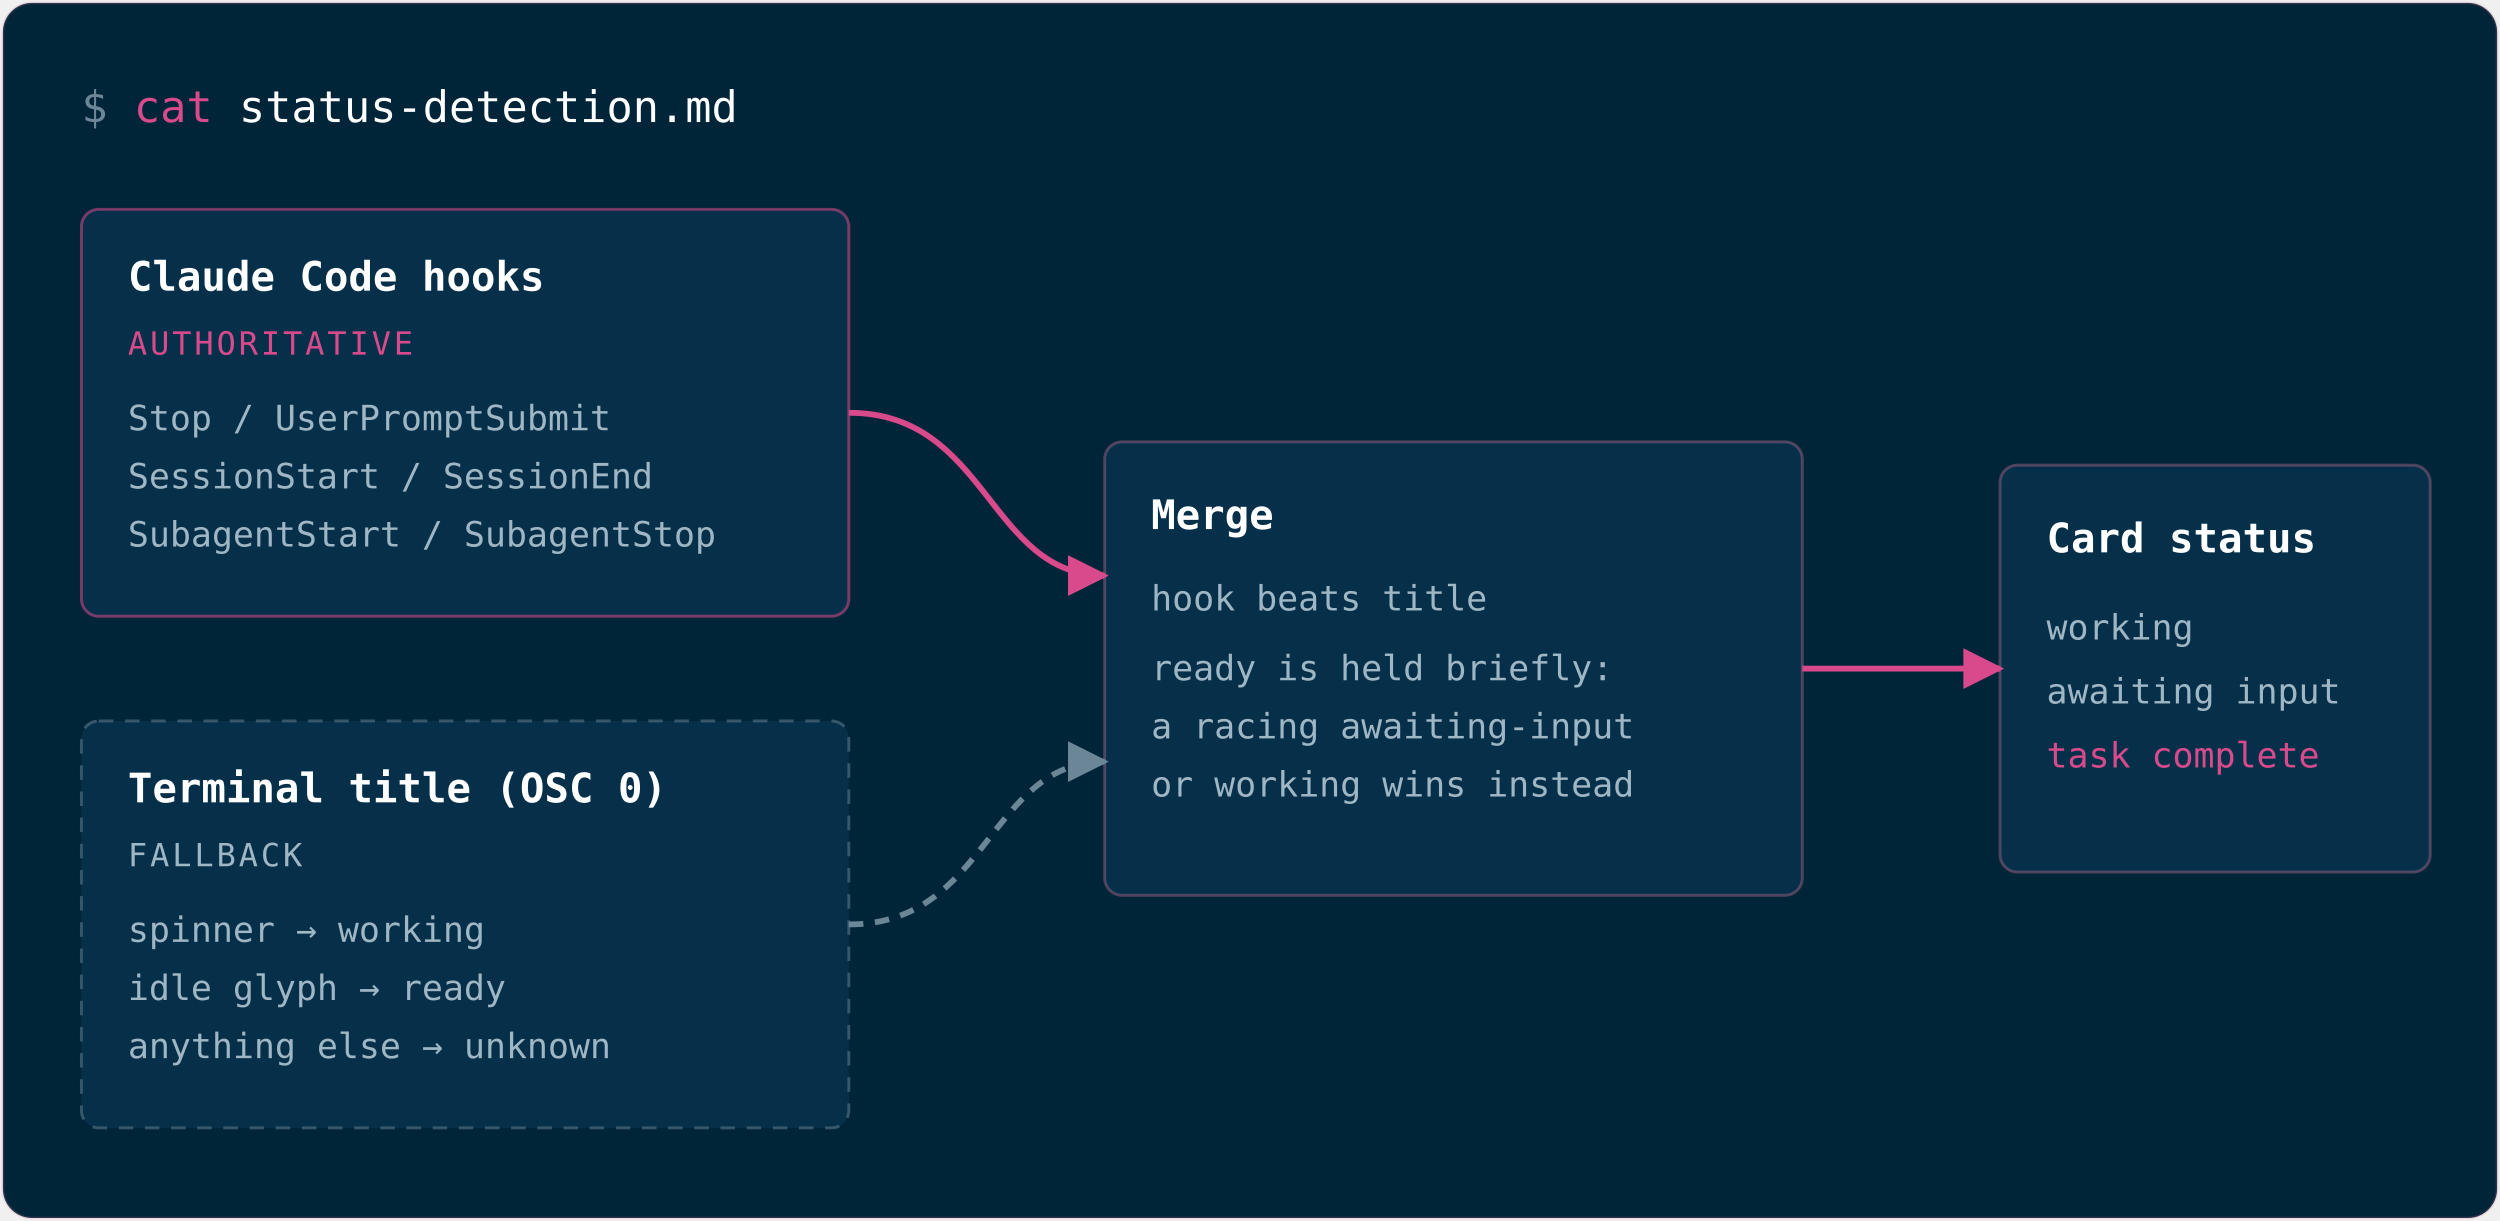
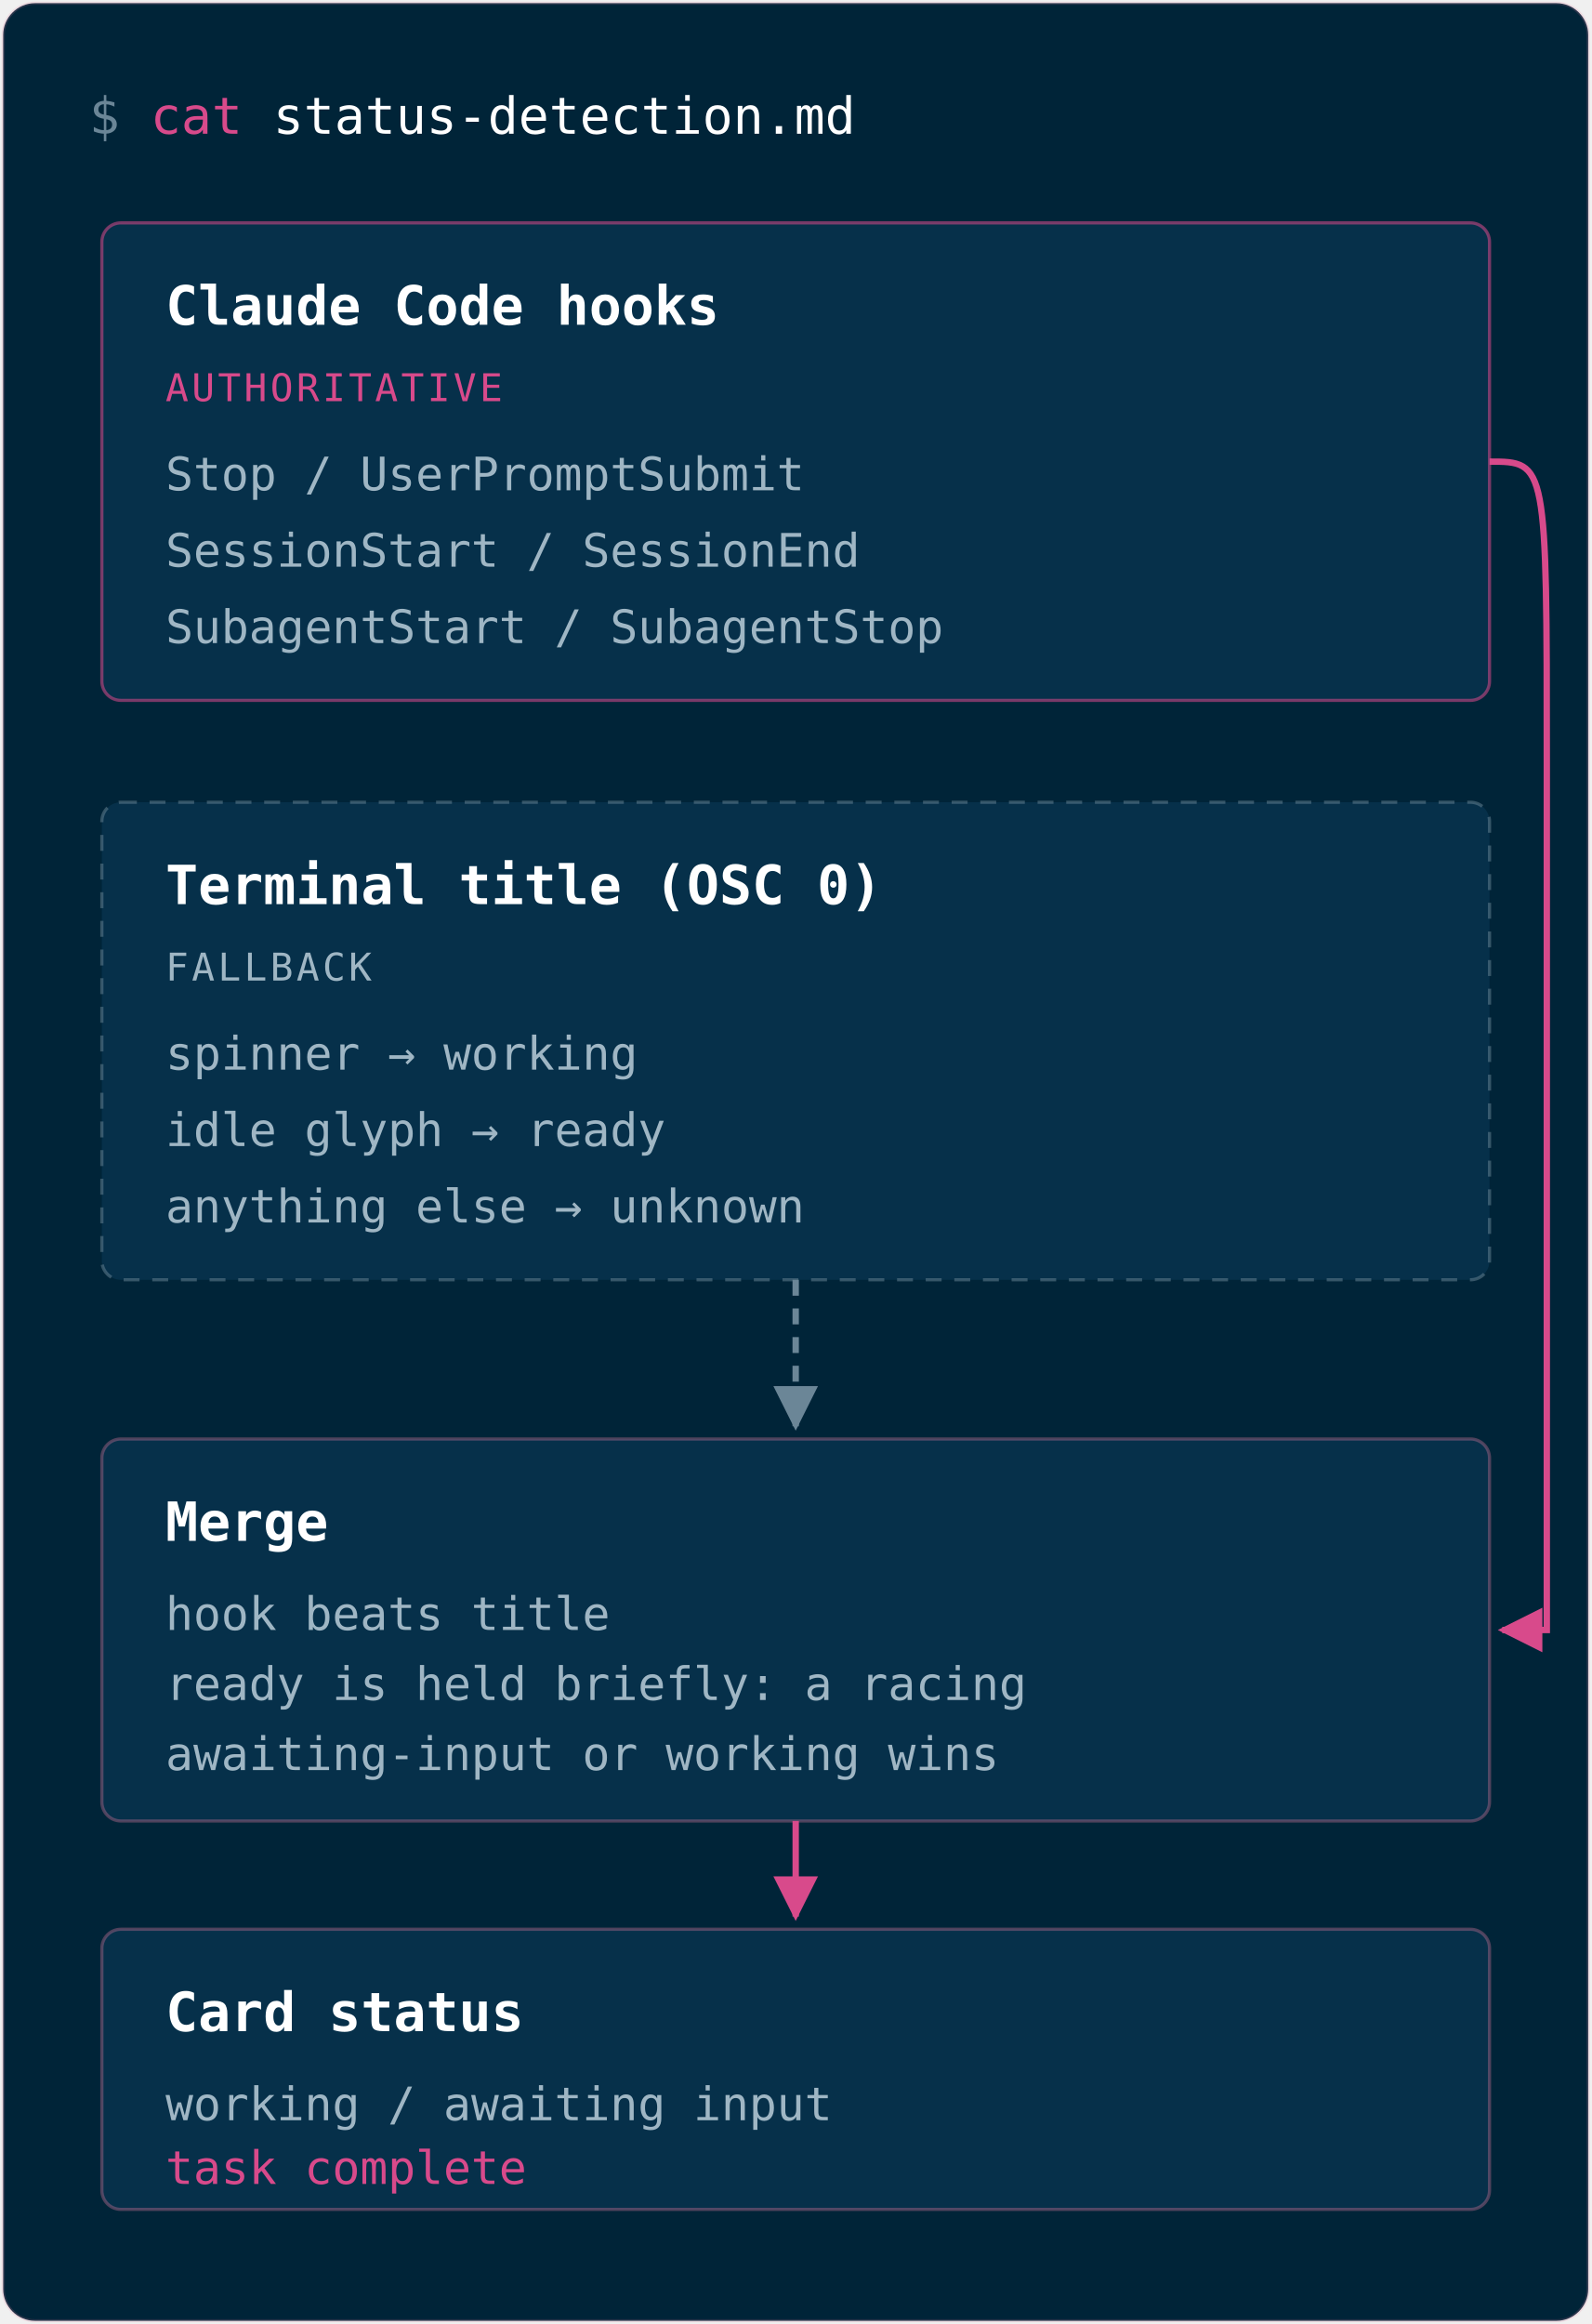
- <svg xmlns="http://www.w3.org/2000/svg" viewBox="0 0 860 420" font-family="ui-monospace, 'Cascadia Mono', Consolas, monospace" role="img" aria-label="Diagram: Claude Code hooks and the terminal title fallback both feed a merge step with explicit precedence, which drives the session card status">
+ <svg xmlns="http://www.w3.org/2000/svg" viewBox="0 0 500 730" font-family="ui-monospace, 'Cascadia Mono', Consolas, monospace" role="img" aria-label="Diagram: Claude Code hooks and the terminal title fallback both feed a merge step with explicit precedence, which drives the session card status">
  <defs>
    <marker id="arrow" viewBox="0 0 10 10" refX="9" refY="5" markerWidth="7" markerHeight="7" orient="auto-start-reverse">
      <path d="M0,0 L10,5 L0,10 z" fill="#d84a8b" />
    </marker>
    <marker id="arrowFaint" viewBox="0 0 10 10" refX="9" refY="5" markerWidth="7" markerHeight="7" orient="auto-start-reverse">
      <path d="M0,0 L10,5 L0,10 z" fill="#6b8697" />
    </marker>
  </defs>
-   <rect x="1" y="1" width="858" height="418" rx="10" fill="#002438" stroke="#e07a9f" stroke-opacity="0.18" />
-   <text x="28" y="42" font-size="15" fill="#6b8697">$ <tspan fill="#d84a8b">cat</tspan>
+   <rect x="1" y="1" width="498" height="728" rx="10" fill="#002438" stroke="#e07a9f" stroke-opacity="0.18" />
+   <text x="28" y="42" font-size="16" fill="#6b8697">$ <tspan fill="#d84a8b">cat</tspan>
    <tspan fill="#ffffff">status-detection.md</tspan>
  </text>
-   <rect x="28" y="72" width="264" height="140" rx="6" fill="#06304a" stroke="#d84a8b" stroke-opacity="0.55" />
-   <text x="44" y="100" font-size="14" font-weight="700" fill="#ffffff">Claude Code hooks</text>
-   <text x="44" y="122" font-size="11" fill="#d84a8b" letter-spacing="1">AUTHORITATIVE</text>
-   <text x="44" y="148" font-size="12" fill="#9fb6c4">Stop / UserPromptSubmit</text>
-   <text x="44" y="168" font-size="12" fill="#9fb6c4">SessionStart / SessionEnd</text>
-   <text x="44" y="188" font-size="12" fill="#9fb6c4">SubagentStart / SubagentStop</text>
-   <rect x="28" y="248" width="264" height="140" rx="6" fill="#06304a" stroke="#6b8697" stroke-opacity="0.5" stroke-dasharray="5 4" />
-   <text x="44" y="276" font-size="14" font-weight="700" fill="#ffffff">Terminal title (OSC 0)</text>
-   <text x="44" y="298" font-size="11" fill="#9fb6c4" letter-spacing="1">FALLBACK</text>
-   <text x="44" y="324" font-size="12" fill="#9fb6c4">spinner → working</text>
-   <text x="44" y="344" font-size="12" fill="#9fb6c4">idle glyph → ready</text>
-   <text x="44" y="364" font-size="12" fill="#9fb6c4">anything else → unknown</text>
-   <rect x="380" y="152" width="240" height="156" rx="6" fill="#06304a" stroke="#e07a9f" stroke-opacity="0.35" />
-   <text x="396" y="182" font-size="14" font-weight="700" fill="#ffffff">Merge</text>
-   <text x="396" y="210" font-size="12" fill="#9fb6c4">hook beats title</text>
-   <text x="396" y="234" font-size="12" fill="#9fb6c4">ready is held briefly:</text>
-   <text x="396" y="254" font-size="12" fill="#9fb6c4">a racing awaiting-input</text>
-   <text x="396" y="274" font-size="12" fill="#9fb6c4">or working wins instead</text>
-   <rect x="688" y="160" width="148" height="140" rx="6" fill="#06304a" stroke="#e07a9f" stroke-opacity="0.35" />
-   <text x="704" y="190" font-size="14" font-weight="700" fill="#ffffff">Card status</text>
-   <text x="704" y="220" font-size="12" fill="#9fb6c4">working</text>
-   <text x="704" y="242" font-size="12" fill="#9fb6c4">awaiting input</text>
-   <text x="704" y="264" font-size="12" fill="#d84a8b">task complete</text>
-   <path d="M292,142 C340,142 340,198 380,198" fill="none" stroke="#d84a8b" stroke-width="2" marker-end="url(#arrow)" />
-   <path d="M292,318 C340,318 340,262 380,262" fill="none" stroke="#6b8697" stroke-width="2" stroke-dasharray="5 4" marker-end="url(#arrowFaint)" />
-   <path d="M620,230 L688,230" fill="none" stroke="#d84a8b" stroke-width="2" marker-end="url(#arrow)" />
+   <rect x="32" y="70" width="436" height="150" rx="6" fill="#06304a" stroke="#d84a8b" stroke-opacity="0.55" />
+   <text x="52" y="102" font-size="17" font-weight="700" fill="#ffffff">Claude Code hooks</text>
+   <text x="52" y="126" font-size="12" fill="#d84a8b" letter-spacing="1">AUTHORITATIVE</text>
+   <text x="52" y="154" font-size="14.5" fill="#9fb6c4">Stop / UserPromptSubmit</text>
+   <text x="52" y="178" font-size="14.5" fill="#9fb6c4">SessionStart / SessionEnd</text>
+   <text x="52" y="202" font-size="14.5" fill="#9fb6c4">SubagentStart / SubagentStop</text>
+   <rect x="32" y="252" width="436" height="150" rx="6" fill="#06304a" stroke="#6b8697" stroke-opacity="0.5" stroke-dasharray="5 4" />
+   <text x="52" y="284" font-size="17" font-weight="700" fill="#ffffff">Terminal title (OSC 0)</text>
+   <text x="52" y="308" font-size="12" fill="#9fb6c4" letter-spacing="1">FALLBACK</text>
+   <text x="52" y="336" font-size="14.5" fill="#9fb6c4">spinner → working</text>
+   <text x="52" y="360" font-size="14.5" fill="#9fb6c4">idle glyph → ready</text>
+   <text x="52" y="384" font-size="14.5" fill="#9fb6c4">anything else → unknown</text>
+   <rect x="32" y="452" width="436" height="120" rx="6" fill="#06304a" stroke="#e07a9f" stroke-opacity="0.35" />
+   <text x="52" y="484" font-size="17" font-weight="700" fill="#ffffff">Merge</text>
+   <text x="52" y="512" font-size="14.5" fill="#9fb6c4">hook beats title</text>
+   <text x="52" y="534" font-size="14.5" fill="#9fb6c4">ready is held briefly: a racing</text>
+   <text x="52" y="556" font-size="14.5" fill="#9fb6c4">awaiting-input or working wins</text>
+   <rect x="32" y="606" width="436" height="88" rx="6" fill="#06304a" stroke="#e07a9f" stroke-opacity="0.35" />
+   <text x="52" y="638" font-size="17" font-weight="700" fill="#ffffff">Card status</text>
+   <text x="52" y="666" font-size="14.5" fill="#9fb6c4">working / awaiting input</text>
+   <text x="52" y="686" font-size="14.5" fill="#d84a8b">task complete</text>
+   <path d="M468,145 C486,145 486,145 486,240 L486,512 C486,512 486,512 472,512" fill="none" stroke="#d84a8b" stroke-width="2" marker-end="url(#arrow)" />
+   <path d="M250,402 L250,448" fill="none" stroke="#6b8697" stroke-width="2" stroke-dasharray="5 4" marker-end="url(#arrowFaint)" />
+   <path d="M250,572 L250,602" fill="none" stroke="#d84a8b" stroke-width="2" marker-end="url(#arrow)" />
</svg>
